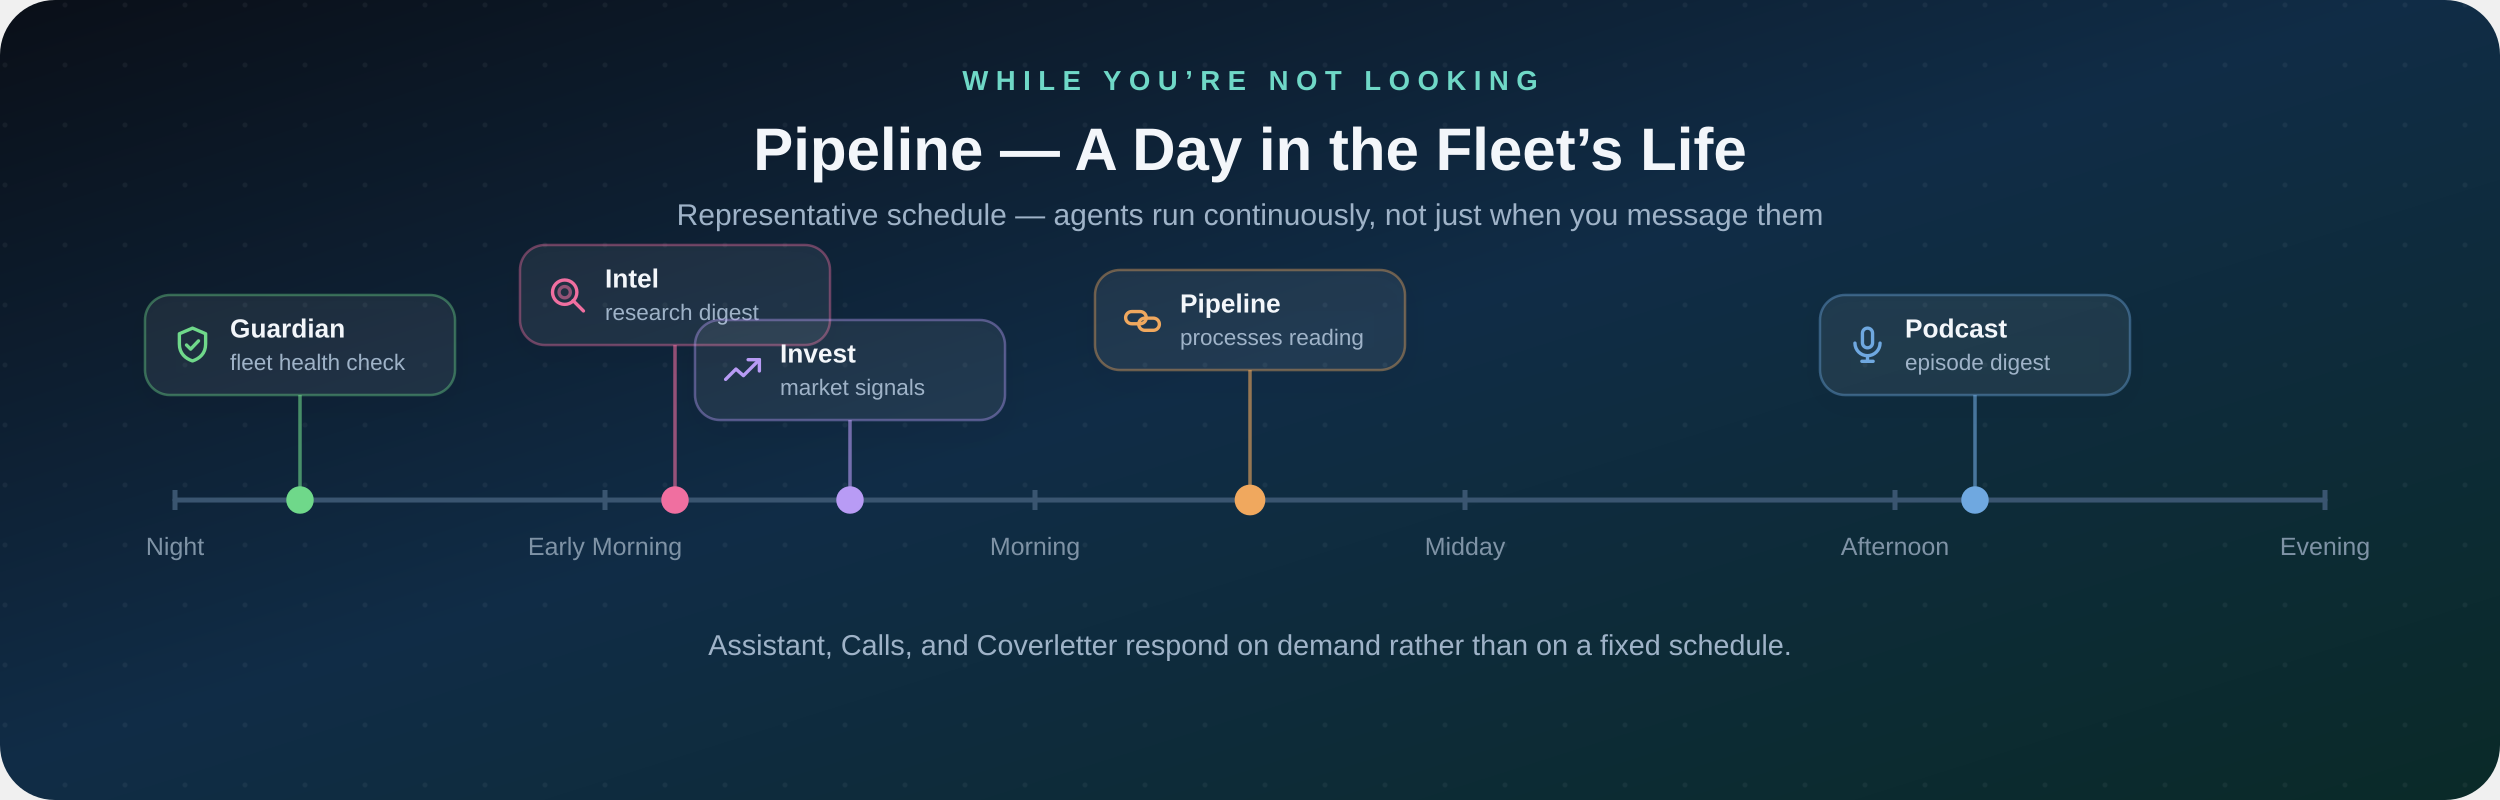
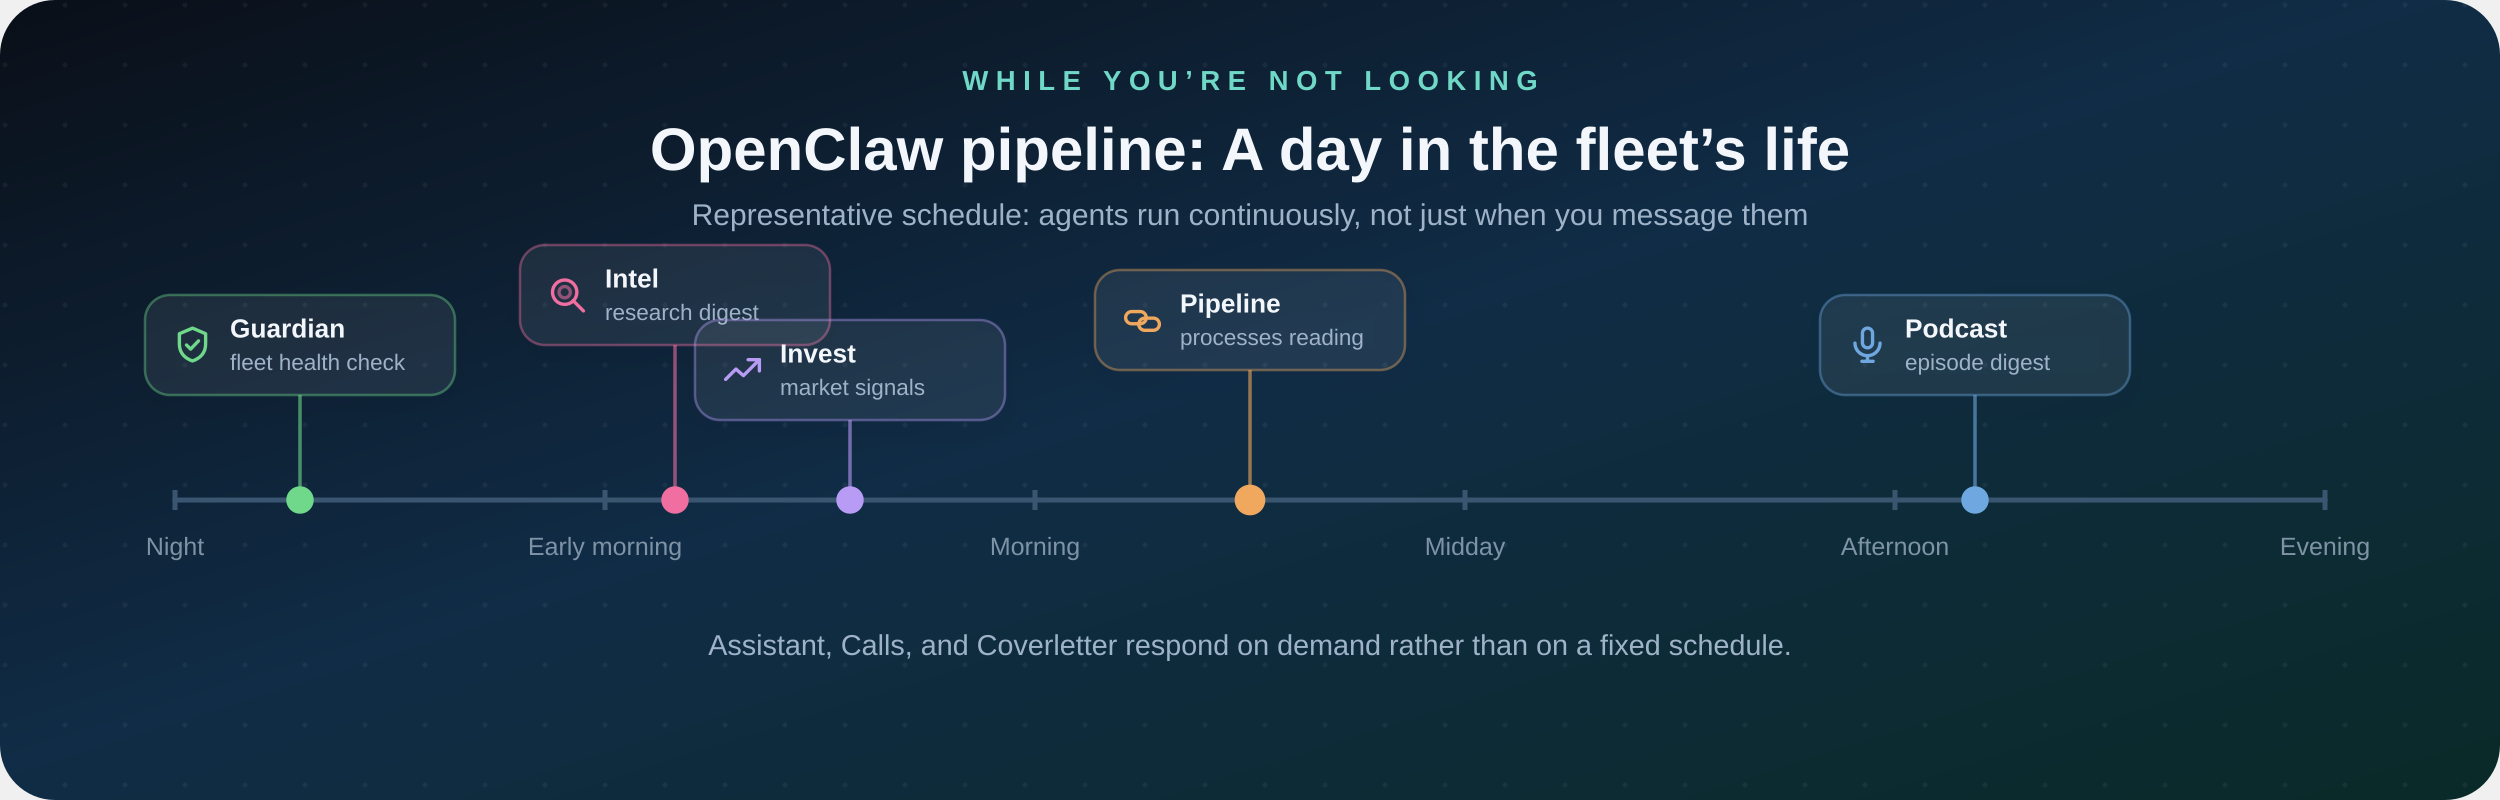
<svg xmlns="http://www.w3.org/2000/svg" viewBox="0 0 1000 320" font-family="'Segoe UI', Arial, sans-serif">
  <defs>
    <linearGradient id="bgGrad4" x1="0%" y1="0%" x2="100%" y2="100%">
      <stop offset="0%" stop-color="#0a0f18" />
      <stop offset="48%" stop-color="#102c46" />
      <stop offset="100%" stop-color="#0a2a28" />
    </linearGradient>
    <pattern id="dots4" width="24" height="24" patternUnits="userSpaceOnUse">
      <circle cx="2" cy="2" r="1" fill="#ffffff" opacity="0.05" />
    </pattern>
    <filter id="cardShadow4" x="-30%" y="-30%" width="160%" height="180%">
      <feDropShadow dx="0" dy="4" stdDeviation="6" flood-color="#000000" flood-opacity="0.35" />
    </filter>
    <symbol id="c-shield" viewBox="0 0 24 24">
      <g fill="none" stroke="currentColor" stroke-width="1.8" stroke-linecap="round" stroke-linejoin="round">
        <path d="M12 3 19 6v5.5c0 5-3.2 7.7-7 9-3.8-1.3-7-4-7-9V6z" />
        <path d="M8.8 12 11 14.2l4.2-4.4" />
      </g>
    </symbol>
    <symbol id="c-radar" viewBox="0 0 24 24">
      <g fill="none" stroke="currentColor" stroke-width="1.8" stroke-linecap="round" stroke-linejoin="round">
        <circle cx="10.5" cy="10.5" r="6.5" />
        <circle cx="10.5" cy="10.5" r="3" opacity="0.55" />
        <path d="M15 15l5.5 5.5" />
      </g>
    </symbol>
    <symbol id="c-trend" viewBox="0 0 24 24">
      <g fill="none" stroke="currentColor" stroke-width="1.8" stroke-linecap="round" stroke-linejoin="round">
        <path d="M3 17l5.5-5.5L12.5 15 21 6.5" />
        <path d="M15 6.5h6v6" />
      </g>
    </symbol>
    <symbol id="c-chain" viewBox="0 0 24 24">
      <g fill="none" stroke="currentColor" stroke-width="1.8" stroke-linecap="round" stroke-linejoin="round">
        <rect x="3" y="7.5" width="11" height="6.5" rx="3.25" />
        <rect x="10" y="11" width="11" height="6.5" rx="3.25" />
      </g>
    </symbol>
    <symbol id="c-mic" viewBox="0 0 24 24">
      <g fill="none" stroke="currentColor" stroke-width="1.8" stroke-linecap="round" stroke-linejoin="round">
        <rect x="9.3" y="3" width="5.4" height="10.5" rx="2.7" />
        <path d="M5.3 11a6.7 6.7 0 0 0 13.4 0" />
        <path d="M12 17.7v3" />
        <path d="M9 20.7h6" />
      </g>
    </symbol>
  </defs>
  <rect width="1000" height="320" rx="22" fill="url(#bgGrad4)" />
  <rect width="1000" height="320" rx="22" fill="url(#dots4)" />
  <text x="500" y="36" text-anchor="middle" font-size="11" letter-spacing="3" font-weight="700" fill="#6fd8c7">WHILE YOU’RE NOT LOOKING</text>
-   <text x="500" y="68" text-anchor="middle" font-size="24" font-weight="600" fill="#f3f6fa">Pipeline — A Day in the Fleet’s Life</text>
-   <text x="500" y="90" text-anchor="middle" font-size="12" fill="#9fb3c8">Representative schedule — agents run continuously, not just when you message them</text>
+   <text x="500" y="68" text-anchor="middle" font-size="24" font-weight="600" fill="#f3f6fa">OpenClaw pipeline: A day in the fleet’s life</text>
+   <text x="500" y="90" text-anchor="middle" font-size="12" fill="#9fb3c8">Representative schedule: agents run continuously, not just when you message them</text>
  <line x1="70" y1="200" x2="930" y2="200" stroke="#3a5570" stroke-width="2" stroke-linecap="round" />
  <g font-size="10" fill="#7f93a6" text-anchor="middle">
    <line x1="70" y1="196" x2="70" y2="204" stroke="#3a5570" stroke-width="2" />
    <text x="70" y="222">Night</text>
    <line x1="242" y1="196" x2="242" y2="204" stroke="#3a5570" stroke-width="2" />
-     <text x="242" y="222">Early Morning</text>
+     <text x="242" y="222">Early morning</text>
    <line x1="414" y1="196" x2="414" y2="204" stroke="#3a5570" stroke-width="2" />
    <text x="414" y="222">Morning</text>
    <line x1="586" y1="196" x2="586" y2="204" stroke="#3a5570" stroke-width="2" />
    <text x="586" y="222">Midday</text>
    <line x1="758" y1="196" x2="758" y2="204" stroke="#3a5570" stroke-width="2" />
    <text x="758" y="222">Afternoon</text>
    <line x1="930" y1="196" x2="930" y2="204" stroke="#3a5570" stroke-width="2" />
    <text x="930" y="222">Evening</text>
  </g>
  <line x1="120" y1="200" x2="120" y2="158" stroke="#6fd88a" stroke-width="1.4" stroke-opacity="0.6" />
  <circle cx="120" cy="200" r="5.5" fill="#6fd88a" />
  <g filter="url(#cardShadow4)">
    <rect x="58" y="118" width="124" height="40" rx="10" fill="#ffffff" fill-opacity="0.06" stroke="#6fd88a" stroke-opacity="0.4" />
  </g>
  <use href="#c-shield" x="68" y="129" width="18" height="18" color="#6fd88a" />
  <text x="92" y="135" font-size="10.5" font-weight="600" fill="#f3f6fa">Guardian</text>
  <text x="92" y="148" font-size="9" fill="#9fb3c8">fleet health check</text>
  <line x1="270" y1="200" x2="270" y2="138" stroke="#f06fa0" stroke-width="1.4" stroke-opacity="0.6" />
  <circle cx="270" cy="200" r="5.5" fill="#f06fa0" />
  <g filter="url(#cardShadow4)">
    <rect x="208" y="98" width="124" height="40" rx="10" fill="#ffffff" fill-opacity="0.06" stroke="#f06fa0" stroke-opacity="0.4" />
  </g>
  <use href="#c-radar" x="218" y="109" width="18" height="18" color="#f06fa0" />
  <text x="242" y="115" font-size="10.5" font-weight="600" fill="#f3f6fa">Intel</text>
  <text x="242" y="128" font-size="9" fill="#9fb3c8">research digest</text>
  <line x1="340" y1="200" x2="340" y2="168" stroke="#b89bf5" stroke-width="1.4" stroke-opacity="0.6" />
  <circle cx="340" cy="200" r="5.5" fill="#b89bf5" />
  <g filter="url(#cardShadow4)">
    <rect x="278" y="128" width="124" height="40" rx="10" fill="#ffffff" fill-opacity="0.06" stroke="#b89bf5" stroke-opacity="0.4" />
  </g>
  <use href="#c-trend" x="288" y="139" width="18" height="18" color="#b89bf5" />
  <text x="312" y="145" font-size="10.5" font-weight="600" fill="#f3f6fa">Invest</text>
  <text x="312" y="158" font-size="9" fill="#9fb3c8">market signals</text>
  <line x1="500" y1="200" x2="500" y2="148" stroke="#f0a85e" stroke-width="1.4" stroke-opacity="0.6" />
  <circle cx="500" cy="200" r="5.5" fill="#f0a85e" />
  <g filter="url(#cardShadow4)">
    <rect x="438" y="108" width="124" height="40" rx="10" fill="#ffffff" fill-opacity="0.06" stroke="#f0a85e" stroke-opacity="0.4" />
  </g>
  <use href="#c-chain" x="448" y="119" width="18" height="18" color="#f0a85e" />
  <text x="472" y="125" font-size="10.5" font-weight="600" fill="#f3f6fa">Pipeline</text>
  <text x="472" y="138" font-size="9" fill="#9fb3c8">processes reading</text>
  <line x1="790" y1="200" x2="790" y2="158" stroke="#6fa8e0" stroke-width="1.4" stroke-opacity="0.6" />
  <circle cx="790" cy="200" r="5.5" fill="#6fa8e0" />
  <g filter="url(#cardShadow4)">
    <rect x="728" y="118" width="124" height="40" rx="10" fill="#ffffff" fill-opacity="0.06" stroke="#6fa8e0" stroke-opacity="0.4" />
  </g>
  <use href="#c-mic" x="738" y="129" width="18" height="18" color="#6fa8e0" />
  <text x="762" y="135" font-size="10.5" font-weight="600" fill="#f3f6fa">Podcast</text>
  <text x="762" y="148" font-size="9" fill="#9fb3c8">episode digest</text>
  <circle cx="500" cy="200" r="5.5" fill="none" stroke="#f0a85e" stroke-width="1.3">
    <animate attributeName="r" values="5.5;13;5.5" dur="2.8s" repeatCount="indefinite" />
    <animate attributeName="opacity" values="0.7;0;0.7" dur="2.8s" repeatCount="indefinite" />
  </circle>
  <text x="500" y="262" text-anchor="middle" font-size="11.5" fill="#9fb3c8">Assistant, Calls, and Coverletter respond on demand rather than on a fixed schedule.</text>
</svg>
